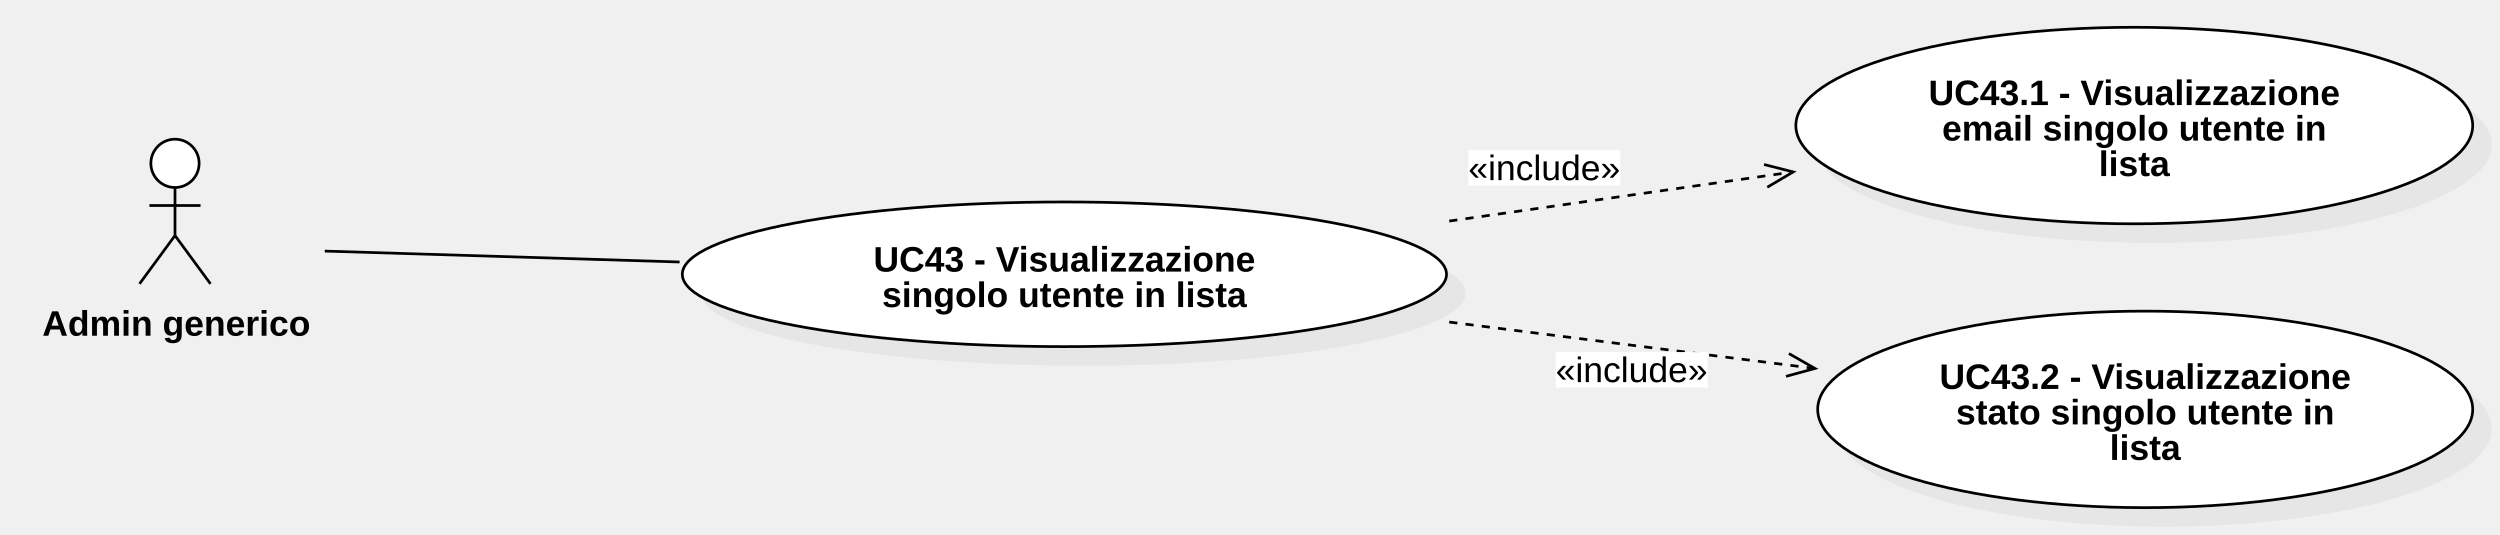
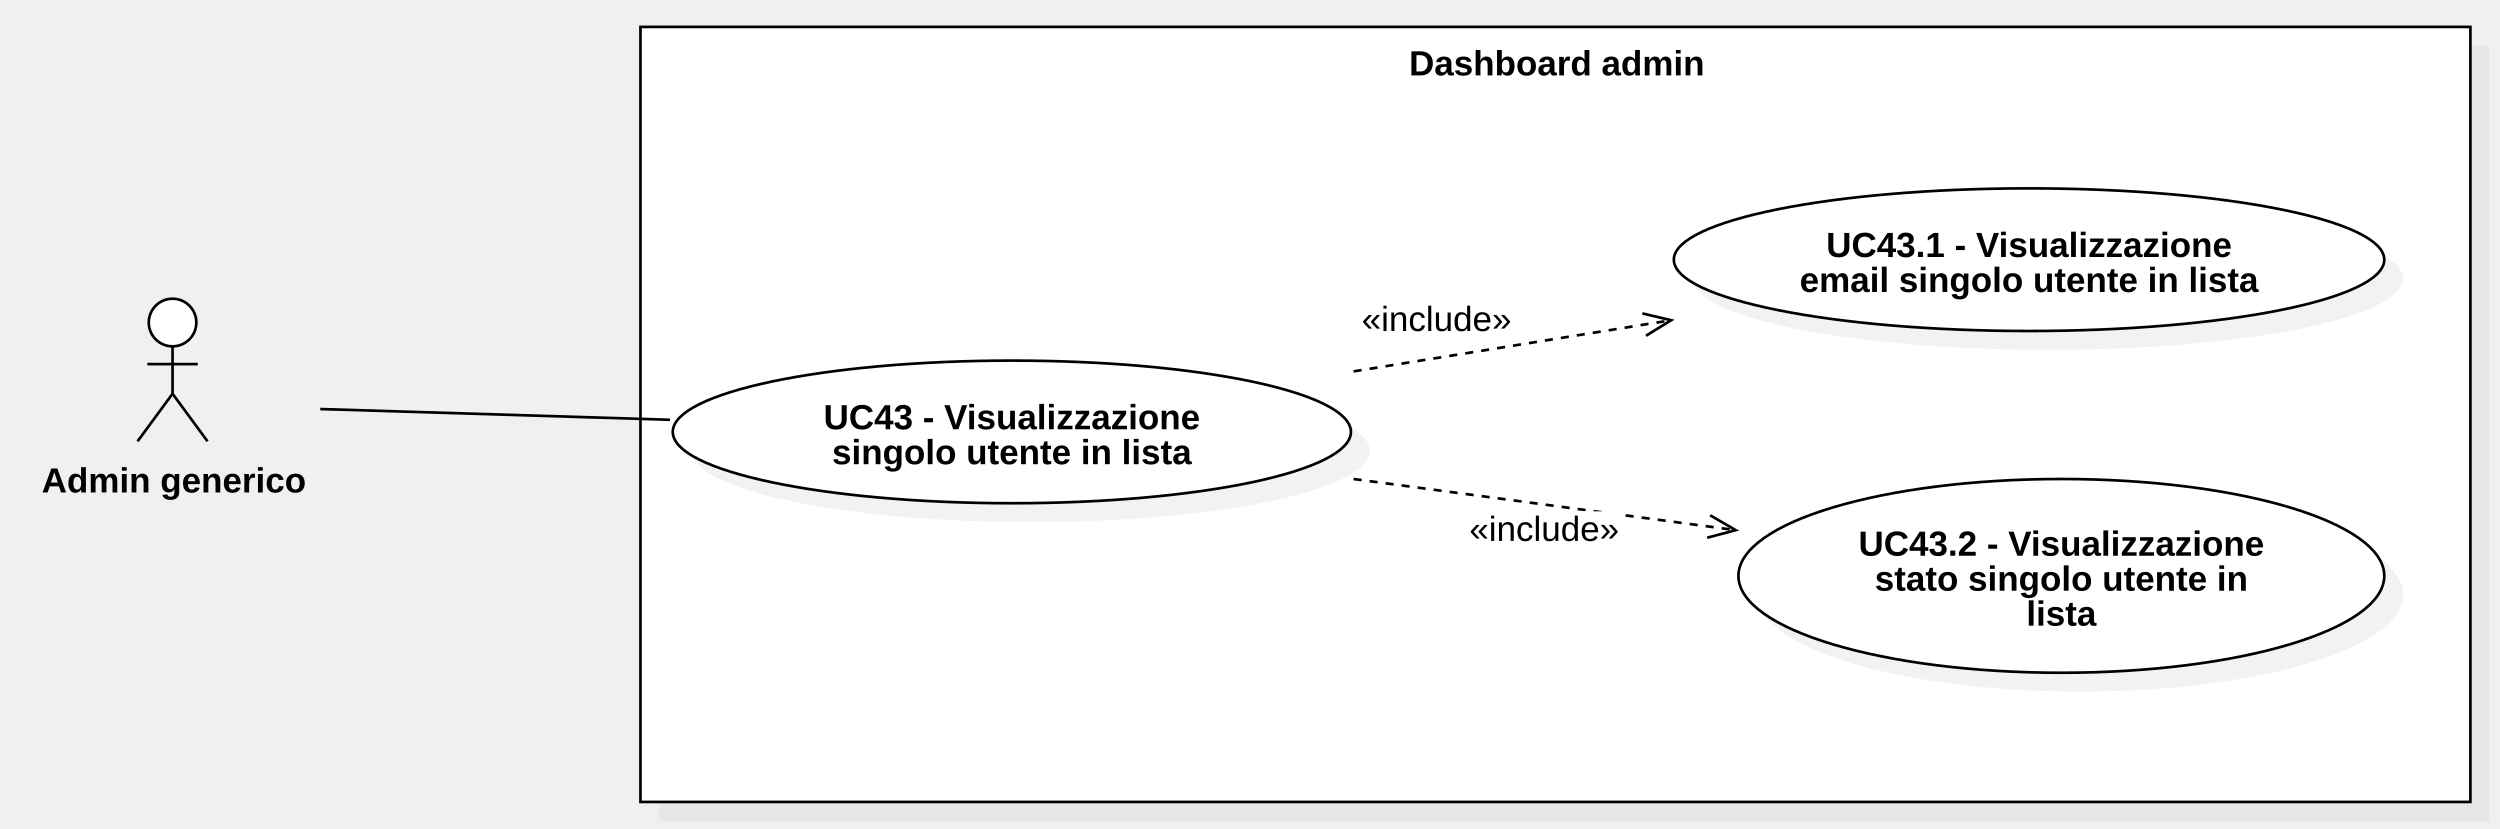
- <svg xmlns="http://www.w3.org/2000/svg" version="1.1" width="916" height="196">
+ <svg xmlns="http://www.w3.org/2000/svg" version="1.1" width="929" height="308">
  <defs />
  <g>
    <g>
-       <path fill="#ffffff" stroke="none" paint-order="stroke fill markers" d=" M 55.278 59.85 C 55.278 54.962 59.236 51 64.118 51 C 69 51 72.958 54.962 72.958 59.85 C 72.958 64.738 69 68.7 64.118 68.7 C 59.236 68.7 55.278 64.738 55.278 59.85 Z" />
+       <rect fill="#C0C0C0" stroke="none" x="763" y="530" width="680" height="288" transform="matrix(1 0 0 1 -518 -513)" fill-opacity="0.2" />
    </g>
    <g>
-       <path fill="none" stroke="#000000" paint-order="fill stroke markers" d=" M 55.278 59.85 C 55.278 54.962 59.236 51 64.118 51 C 69 51 72.958 54.962 72.958 59.85 C 72.958 64.738 69 68.7 64.118 68.7 C 59.236 68.7 55.278 64.738 55.278 59.85 Z" stroke-miterlimit="10" stroke-dasharray="" />
+       <rect fill="#ffffff" stroke="none" x="756" y="523" width="680" height="288" transform="matrix(1 0 0 1 -518 -513)" />
    </g>
    <g>
-       <path fill="none" stroke="#000000" paint-order="fill stroke markers" d=" M 64.118 68.7 L 64.118 86.3" stroke-miterlimit="10" stroke-dasharray="" />
-     </g>
-     <g>
-       <path fill="none" stroke="#000000" paint-order="fill stroke markers" d=" M 54.758 75.3 L 73.478 75.3" stroke-miterlimit="10" stroke-dasharray="" />
-     </g>
-     <g>
-       <path fill="none" stroke="#000000" paint-order="fill stroke markers" d=" M 64.118 86.3 L 51.118 104" stroke-miterlimit="10" stroke-dasharray="" />
-     </g>
-     <g>
-       <path fill="none" stroke="#000000" paint-order="fill stroke markers" d=" M 64.118 86.3 L 77.118 104" stroke-miterlimit="10" stroke-dasharray="" />
+       <path fill="none" stroke="#000000" paint-order="fill stroke markers" d=" M 238 10 L 918 10 L 918 298 L 238 298 L 238 10 Z Z" stroke-miterlimit="10" stroke-dasharray="" />
    </g>
    <g>
      <g>
        <path fill="none" stroke="none" />
-         <text fill="#000000" stroke="none" font-family="Arial" font-size="13px" font-style="normal" font-weight="bold" text-decoration="undefined" x="255.618" y="627.5" text-anchor="middle" dominant-baseline="central" transform="matrix(1 0 0 1 -191 -509)">Admin generico</text>
+         <text fill="#000000" stroke="none" font-family="Arial" font-size="13px" font-style="normal" font-weight="bold" text-decoration="undefined" x="1096.5" y="536.5" text-anchor="middle" dominant-baseline="central" transform="matrix(1 0 0 1 -518 -513)">Dashboard admin</text>
      </g>
    </g>
    <g>
-       <path fill="#C0C0C0" stroke="none" paint-order="stroke fill markers" d=" M 257 107.5 C 257 92.864 319.68 81 397 81 C 474.32 81 537 92.864 537 107.5 C 537 122.136 474.32 134 397 134 C 319.68 134 257 122.136 257 107.5 Z" fill-opacity="0.2" />
+       <path fill="#ffffff" stroke="none" paint-order="stroke fill markers" d=" M 55.278 119.85 C 55.278 114.962 59.236 111 64.118 111 C 69 111 72.958 114.962 72.958 119.85 C 72.958 124.738 69 128.7 64.118 128.7 C 59.236 128.7 55.278 124.738 55.278 119.85 Z" />
    </g>
    <g>
-       <path fill="#ffffff" stroke="none" paint-order="stroke fill markers" d=" M 250 100.5 C 250 85.864 312.68 74 390 74 C 467.32 74 530 85.864 530 100.5 C 530 115.136 467.32 127 390 127 C 312.68 127 250 115.136 250 100.5 Z" />
+       <path fill="none" stroke="#000000" paint-order="fill stroke markers" d=" M 55.278 119.85 C 55.278 114.962 59.236 111 64.118 111 C 69 111 72.958 114.962 72.958 119.85 C 72.958 124.738 69 128.7 64.118 128.7 C 59.236 128.7 55.278 124.738 55.278 119.85 Z" stroke-miterlimit="10" stroke-dasharray="" />
    </g>
    <g>
-       <path fill="none" stroke="#000000" paint-order="fill stroke markers" d=" M 250 100.5 C 250 85.864 312.68 74 390 74 C 467.32 74 530 85.864 530 100.5 C 530 115.136 467.32 127 390 127 C 312.68 127 250 115.136 250 100.5 Z" stroke-miterlimit="10" stroke-dasharray="" />
+       <path fill="none" stroke="#000000" paint-order="fill stroke markers" d=" M 64.118 128.7 L 64.118 146.3" stroke-miterlimit="10" stroke-dasharray="" />
+     </g>
+     <g>
+       <path fill="none" stroke="#000000" paint-order="fill stroke markers" d=" M 54.758 135.3 L 73.478 135.3" stroke-miterlimit="10" stroke-dasharray="" />
+     </g>
+     <g>
+       <path fill="none" stroke="#000000" paint-order="fill stroke markers" d=" M 64.118 146.3 L 51.118 164" stroke-miterlimit="10" stroke-dasharray="" />
+     </g>
+     <g>
+       <path fill="none" stroke="#000000" paint-order="fill stroke markers" d=" M 64.118 146.3 L 77.118 164" stroke-miterlimit="10" stroke-dasharray="" />
    </g>
    <g>
      <g>
        <path fill="none" stroke="none" />
-         <text fill="#000000" stroke="none" font-family="Arial" font-size="13px" font-style="normal" font-weight="bold" text-decoration="undefined" x="581" y="604" text-anchor="middle" dominant-baseline="central" transform="matrix(1 0 0 1 -191 -509)">UC43 - Visualizzazione</text>
-         <text fill="#000000" stroke="none" font-family="Arial" font-size="13px" font-style="normal" font-weight="bold" text-decoration="undefined" x="581" y="617" text-anchor="middle" dominant-baseline="central" transform="matrix(1 0 0 1 -191 -509)">singolo utente in lista</text>
+         <text fill="#000000" stroke="none" font-family="Arial" font-size="13px" font-style="normal" font-weight="bold" text-decoration="undefined" x="582.618" y="691.5" text-anchor="middle" dominant-baseline="central" transform="matrix(1 0 0 1 -518 -513)">Admin generico</text>
      </g>
    </g>
    <g>
-       <path fill="#C0C0C0" stroke="none" paint-order="stroke fill markers" d=" M 665 53 C 665 33.118 720.517 17 789 17 C 857.483 17 913 33.118 913 53 C 913 72.882 857.483 89 789 89 C 720.517 89 665 72.882 665 53 Z" fill-opacity="0.2" />
+       <path fill="#C0C0C0" stroke="none" paint-order="stroke fill markers" d=" M 257 167.5 C 257 152.864 313.412 141 383 141 C 452.588 141 509 152.864 509 167.5 C 509 182.136 452.588 194 383 194 C 313.412 194 257 182.136 257 167.5 Z" fill-opacity="0.2" />
    </g>
    <g>
-       <path fill="#ffffff" stroke="none" paint-order="stroke fill markers" d=" M 658 46 C 658 26.118 713.517 10 782 10 C 850.483 10 906 26.118 906 46 C 906 65.882 850.483 82 782 82 C 713.517 82 658 65.882 658 46 Z" />
+       <path fill="#ffffff" stroke="none" paint-order="stroke fill markers" d=" M 250 160.5 C 250 145.864 306.412 134 376 134 C 445.588 134 502 145.864 502 160.5 C 502 175.136 445.588 187 376 187 C 306.412 187 250 175.136 250 160.5 Z" />
    </g>
    <g>
-       <path fill="none" stroke="#000000" paint-order="fill stroke markers" d=" M 658 46 C 658 26.118 713.517 10 782 10 C 850.483 10 906 26.118 906 46 C 906 65.882 850.483 82 782 82 C 713.517 82 658 65.882 658 46 Z" stroke-miterlimit="10" stroke-dasharray="" />
+       <path fill="none" stroke="#000000" paint-order="fill stroke markers" d=" M 250 160.5 C 250 145.864 306.412 134 376 134 C 445.588 134 502 145.864 502 160.5 C 502 175.136 445.588 187 376 187 C 306.412 187 250 175.136 250 160.5 Z" stroke-miterlimit="10" stroke-dasharray="" />
    </g>
    <g>
      <g>
        <path fill="none" stroke="none" />
-         <text fill="#000000" stroke="none" font-family="Arial" font-size="13px" font-style="normal" font-weight="bold" text-decoration="undefined" x="973" y="543" text-anchor="middle" dominant-baseline="central" transform="matrix(1 0 0 1 -191 -509)">UC43.1 - Visualizzazione</text>
-         <text fill="#000000" stroke="none" font-family="Arial" font-size="13px" font-style="normal" font-weight="bold" text-decoration="undefined" x="973" y="556" text-anchor="middle" dominant-baseline="central" transform="matrix(1 0 0 1 -191 -509)">email singolo utente in</text>
-         <text fill="#000000" stroke="none" font-family="Arial" font-size="13px" font-style="normal" font-weight="bold" text-decoration="undefined" x="973" y="569" text-anchor="middle" dominant-baseline="central" transform="matrix(1 0 0 1 -191 -509)">lista</text>
+         <text fill="#000000" stroke="none" font-family="Arial" font-size="13px" font-style="normal" font-weight="bold" text-decoration="undefined" x="894" y="668" text-anchor="middle" dominant-baseline="central" transform="matrix(1 0 0 1 -518 -513)">UC43 - Visualizzazione</text>
+         <text fill="#000000" stroke="none" font-family="Arial" font-size="13px" font-style="normal" font-weight="bold" text-decoration="undefined" x="894" y="681" text-anchor="middle" dominant-baseline="central" transform="matrix(1 0 0 1 -518 -513)">singolo utente in lista</text>
      </g>
    </g>
    <g>
-       <path fill="#C0C0C0" stroke="none" paint-order="stroke fill markers" d=" M 673 157 C 673 137.118 726.726 121 793 121 C 859.274 121 913 137.118 913 157 C 913 176.882 859.274 193 793 193 C 726.726 193 673 176.882 673 157 Z" fill-opacity="0.2" />
+       <path fill="#C0C0C0" stroke="none" paint-order="stroke fill markers" d=" M 629 103.5 C 629 88.864 688.098 77 761 77 C 833.902 77 893 88.864 893 103.5 C 893 118.136 833.902 130 761 130 C 688.098 130 629 118.136 629 103.5 Z" fill-opacity="0.2" />
    </g>
    <g>
-       <path fill="#ffffff" stroke="none" paint-order="stroke fill markers" d=" M 666 150 C 666 130.118 719.726 114 786 114 C 852.274 114 906 130.118 906 150 C 906 169.882 852.274 186 786 186 C 719.726 186 666 169.882 666 150 Z" />
+       <path fill="#ffffff" stroke="none" paint-order="stroke fill markers" d=" M 622 96.5 C 622 81.864 681.098 70 754 70 C 826.902 70 886 81.864 886 96.5 C 886 111.136 826.902 123 754 123 C 681.098 123 622 111.136 622 96.5 Z" />
    </g>
    <g>
-       <path fill="none" stroke="#000000" paint-order="fill stroke markers" d=" M 666 150 C 666 130.118 719.726 114 786 114 C 852.274 114 906 130.118 906 150 C 906 169.882 852.274 186 786 186 C 719.726 186 666 169.882 666 150 Z" stroke-miterlimit="10" stroke-dasharray="" />
+       <path fill="none" stroke="#000000" paint-order="fill stroke markers" d=" M 622 96.5 C 622 81.864 681.098 70 754 70 C 826.902 70 886 81.864 886 96.5 C 886 111.136 826.902 123 754 123 C 681.098 123 622 111.136 622 96.5 Z" stroke-miterlimit="10" stroke-dasharray="" />
    </g>
    <g>
      <g>
        <path fill="none" stroke="none" />
-         <text fill="#000000" stroke="none" font-family="Arial" font-size="13px" font-style="normal" font-weight="bold" text-decoration="undefined" x="977" y="647" text-anchor="middle" dominant-baseline="central" transform="matrix(1 0 0 1 -191 -509)">UC43.2 - Visualizzazione</text>
-         <text fill="#000000" stroke="none" font-family="Arial" font-size="13px" font-style="normal" font-weight="bold" text-decoration="undefined" x="977" y="660" text-anchor="middle" dominant-baseline="central" transform="matrix(1 0 0 1 -191 -509)">stato singolo utente in</text>
-         <text fill="#000000" stroke="none" font-family="Arial" font-size="13px" font-style="normal" font-weight="bold" text-decoration="undefined" x="977" y="673" text-anchor="middle" dominant-baseline="central" transform="matrix(1 0 0 1 -191 -509)">lista</text>
+         <text fill="#000000" stroke="none" font-family="Arial" font-size="13px" font-style="normal" font-weight="bold" text-decoration="undefined" x="1272" y="604" text-anchor="middle" dominant-baseline="central" transform="matrix(1 0 0 1 -518 -513)">UC43.1 - Visualizzazione</text>
+         <text fill="#000000" stroke="none" font-family="Arial" font-size="13px" font-style="normal" font-weight="bold" text-decoration="undefined" x="1272" y="617" text-anchor="middle" dominant-baseline="central" transform="matrix(1 0 0 1 -518 -513)">email singolo utente in lista</text>
      </g>
    </g>
    <g>
-       <path fill="none" stroke="#000000" paint-order="fill stroke markers" d=" M 531 81 L 657 63" stroke-miterlimit="10" stroke-dasharray="3" />
+       <path fill="none" stroke="#000000" paint-order="fill stroke markers" d=" M 503 138 L 621 119" stroke-miterlimit="10" stroke-dasharray="3" />
    </g>
    <g>
-       <path fill="none" stroke="#000000" paint-order="fill stroke markers" d=" M 647.535 68.604 L 657 63 L 646.344 60.27" stroke-miterlimit="10" stroke-dasharray="" />
+       <path fill="none" stroke="#000000" paint-order="fill stroke markers" d=" M 611.636 124.772 L 621 119 L 610.297 116.46" stroke-miterlimit="10" stroke-dasharray="" />
    </g>
    <g>
-       <rect fill="#ffffff" stroke="none" x="729" y="564" width="55.656" height="13" transform="matrix(1 0 0 1 -191 -509)" />
+       <rect fill="#ffffff" stroke="none" x="1024" y="625" width="55.656" height="13" transform="matrix(1 0 0 1 -518 -513)" />
    </g>
    <g>
      <g>
        <path fill="none" stroke="none" />
-         <text fill="#000000" stroke="none" font-family="Arial" font-size="13px" font-style="normal" font-weight="normal" text-decoration="undefined" x="756.828" y="570.5" text-anchor="middle" dominant-baseline="central" transform="matrix(1 0 0 1 -191 -509)">«include»</text>
+         <text fill="#000000" stroke="none" font-family="Arial" font-size="13px" font-style="normal" font-weight="normal" text-decoration="undefined" x="1051.828" y="631.5" text-anchor="middle" dominant-baseline="central" transform="matrix(1 0 0 1 -518 -513)">«include»</text>
      </g>
    </g>
    <g>
-       <path fill="none" stroke="#000000" paint-order="fill stroke markers" d=" M 531 118 L 665 135" stroke-miterlimit="10" stroke-dasharray="3" />
+       <path fill="none" stroke="#000000" paint-order="fill stroke markers" d=" M 503 178 L 645 197" stroke-miterlimit="10" stroke-dasharray="3" />
    </g>
    <g>
-       <path fill="none" stroke="#000000" paint-order="fill stroke markers" d=" M 654.388 137.897 L 665 135 L 655.448 129.545" stroke-miterlimit="10" stroke-dasharray="" />
+       <path fill="none" stroke="#000000" paint-order="fill stroke markers" d=" M 634.369 199.825 L 645 197 L 635.485 191.48" stroke-miterlimit="10" stroke-dasharray="" />
    </g>
    <g>
-       <rect fill="#ffffff" stroke="none" x="761" y="638" width="55.656" height="13" transform="matrix(1 0 0 1 -191 -509)" />
+       <rect fill="#ffffff" stroke="none" x="1064" y="703" width="55.656" height="13" transform="matrix(1 0 0 1 -518 -513)" />
    </g>
    <g>
      <g>
        <path fill="none" stroke="none" />
-         <text fill="#000000" stroke="none" font-family="Arial" font-size="13px" font-style="normal" font-weight="normal" text-decoration="undefined" x="788.828" y="644.5" text-anchor="middle" dominant-baseline="central" transform="matrix(1 0 0 1 -191 -509)">«include»</text>
+         <text fill="#000000" stroke="none" font-family="Arial" font-size="13px" font-style="normal" font-weight="normal" text-decoration="undefined" x="1091.828" y="709.5" text-anchor="middle" dominant-baseline="central" transform="matrix(1 0 0 1 -518 -513)">«include»</text>
      </g>
    </g>
    <g>
-       <path fill="none" stroke="#000000" paint-order="fill stroke markers" d=" M 249 96 L 119 92" stroke-miterlimit="10" stroke-dasharray="" />
+       <path fill="none" stroke="#000000" paint-order="fill stroke markers" d=" M 249 156 L 119 152" stroke-miterlimit="10" stroke-dasharray="" />
+     </g>
+     <g>
+       <path fill="#C0C0C0" stroke="none" paint-order="stroke fill markers" d=" M 653 221 C 653 201.118 706.726 185 773 185 C 839.274 185 893 201.118 893 221 C 893 240.882 839.274 257 773 257 C 706.726 257 653 240.882 653 221 Z" fill-opacity="0.2" />
+     </g>
+     <g>
+       <path fill="#ffffff" stroke="none" paint-order="stroke fill markers" d=" M 646 214 C 646 194.118 699.726 178 766 178 C 832.274 178 886 194.118 886 214 C 886 233.882 832.274 250 766 250 C 699.726 250 646 233.882 646 214 Z" />
+     </g>
+     <g>
+       <path fill="none" stroke="#000000" paint-order="fill stroke markers" d=" M 646 214 C 646 194.118 699.726 178 766 178 C 832.274 178 886 194.118 886 214 C 886 233.882 832.274 250 766 250 C 699.726 250 646 233.882 646 214 Z" stroke-miterlimit="10" stroke-dasharray="" />
+     </g>
+     <g>
+       <g>
+         <path fill="none" stroke="none" />
+         <text fill="#000000" stroke="none" font-family="Arial" font-size="13px" font-style="normal" font-weight="bold" text-decoration="undefined" x="1284" y="715" text-anchor="middle" dominant-baseline="central" transform="matrix(1 0 0 1 -518 -513)">UC43.2 - Visualizzazione</text>
+         <text fill="#000000" stroke="none" font-family="Arial" font-size="13px" font-style="normal" font-weight="bold" text-decoration="undefined" x="1284" y="728" text-anchor="middle" dominant-baseline="central" transform="matrix(1 0 0 1 -518 -513)">stato singolo utente in</text>
+         <text fill="#000000" stroke="none" font-family="Arial" font-size="13px" font-style="normal" font-weight="bold" text-decoration="undefined" x="1284" y="741" text-anchor="middle" dominant-baseline="central" transform="matrix(1 0 0 1 -518 -513)">lista</text>
+       </g>
    </g>
  </g>
</svg>
